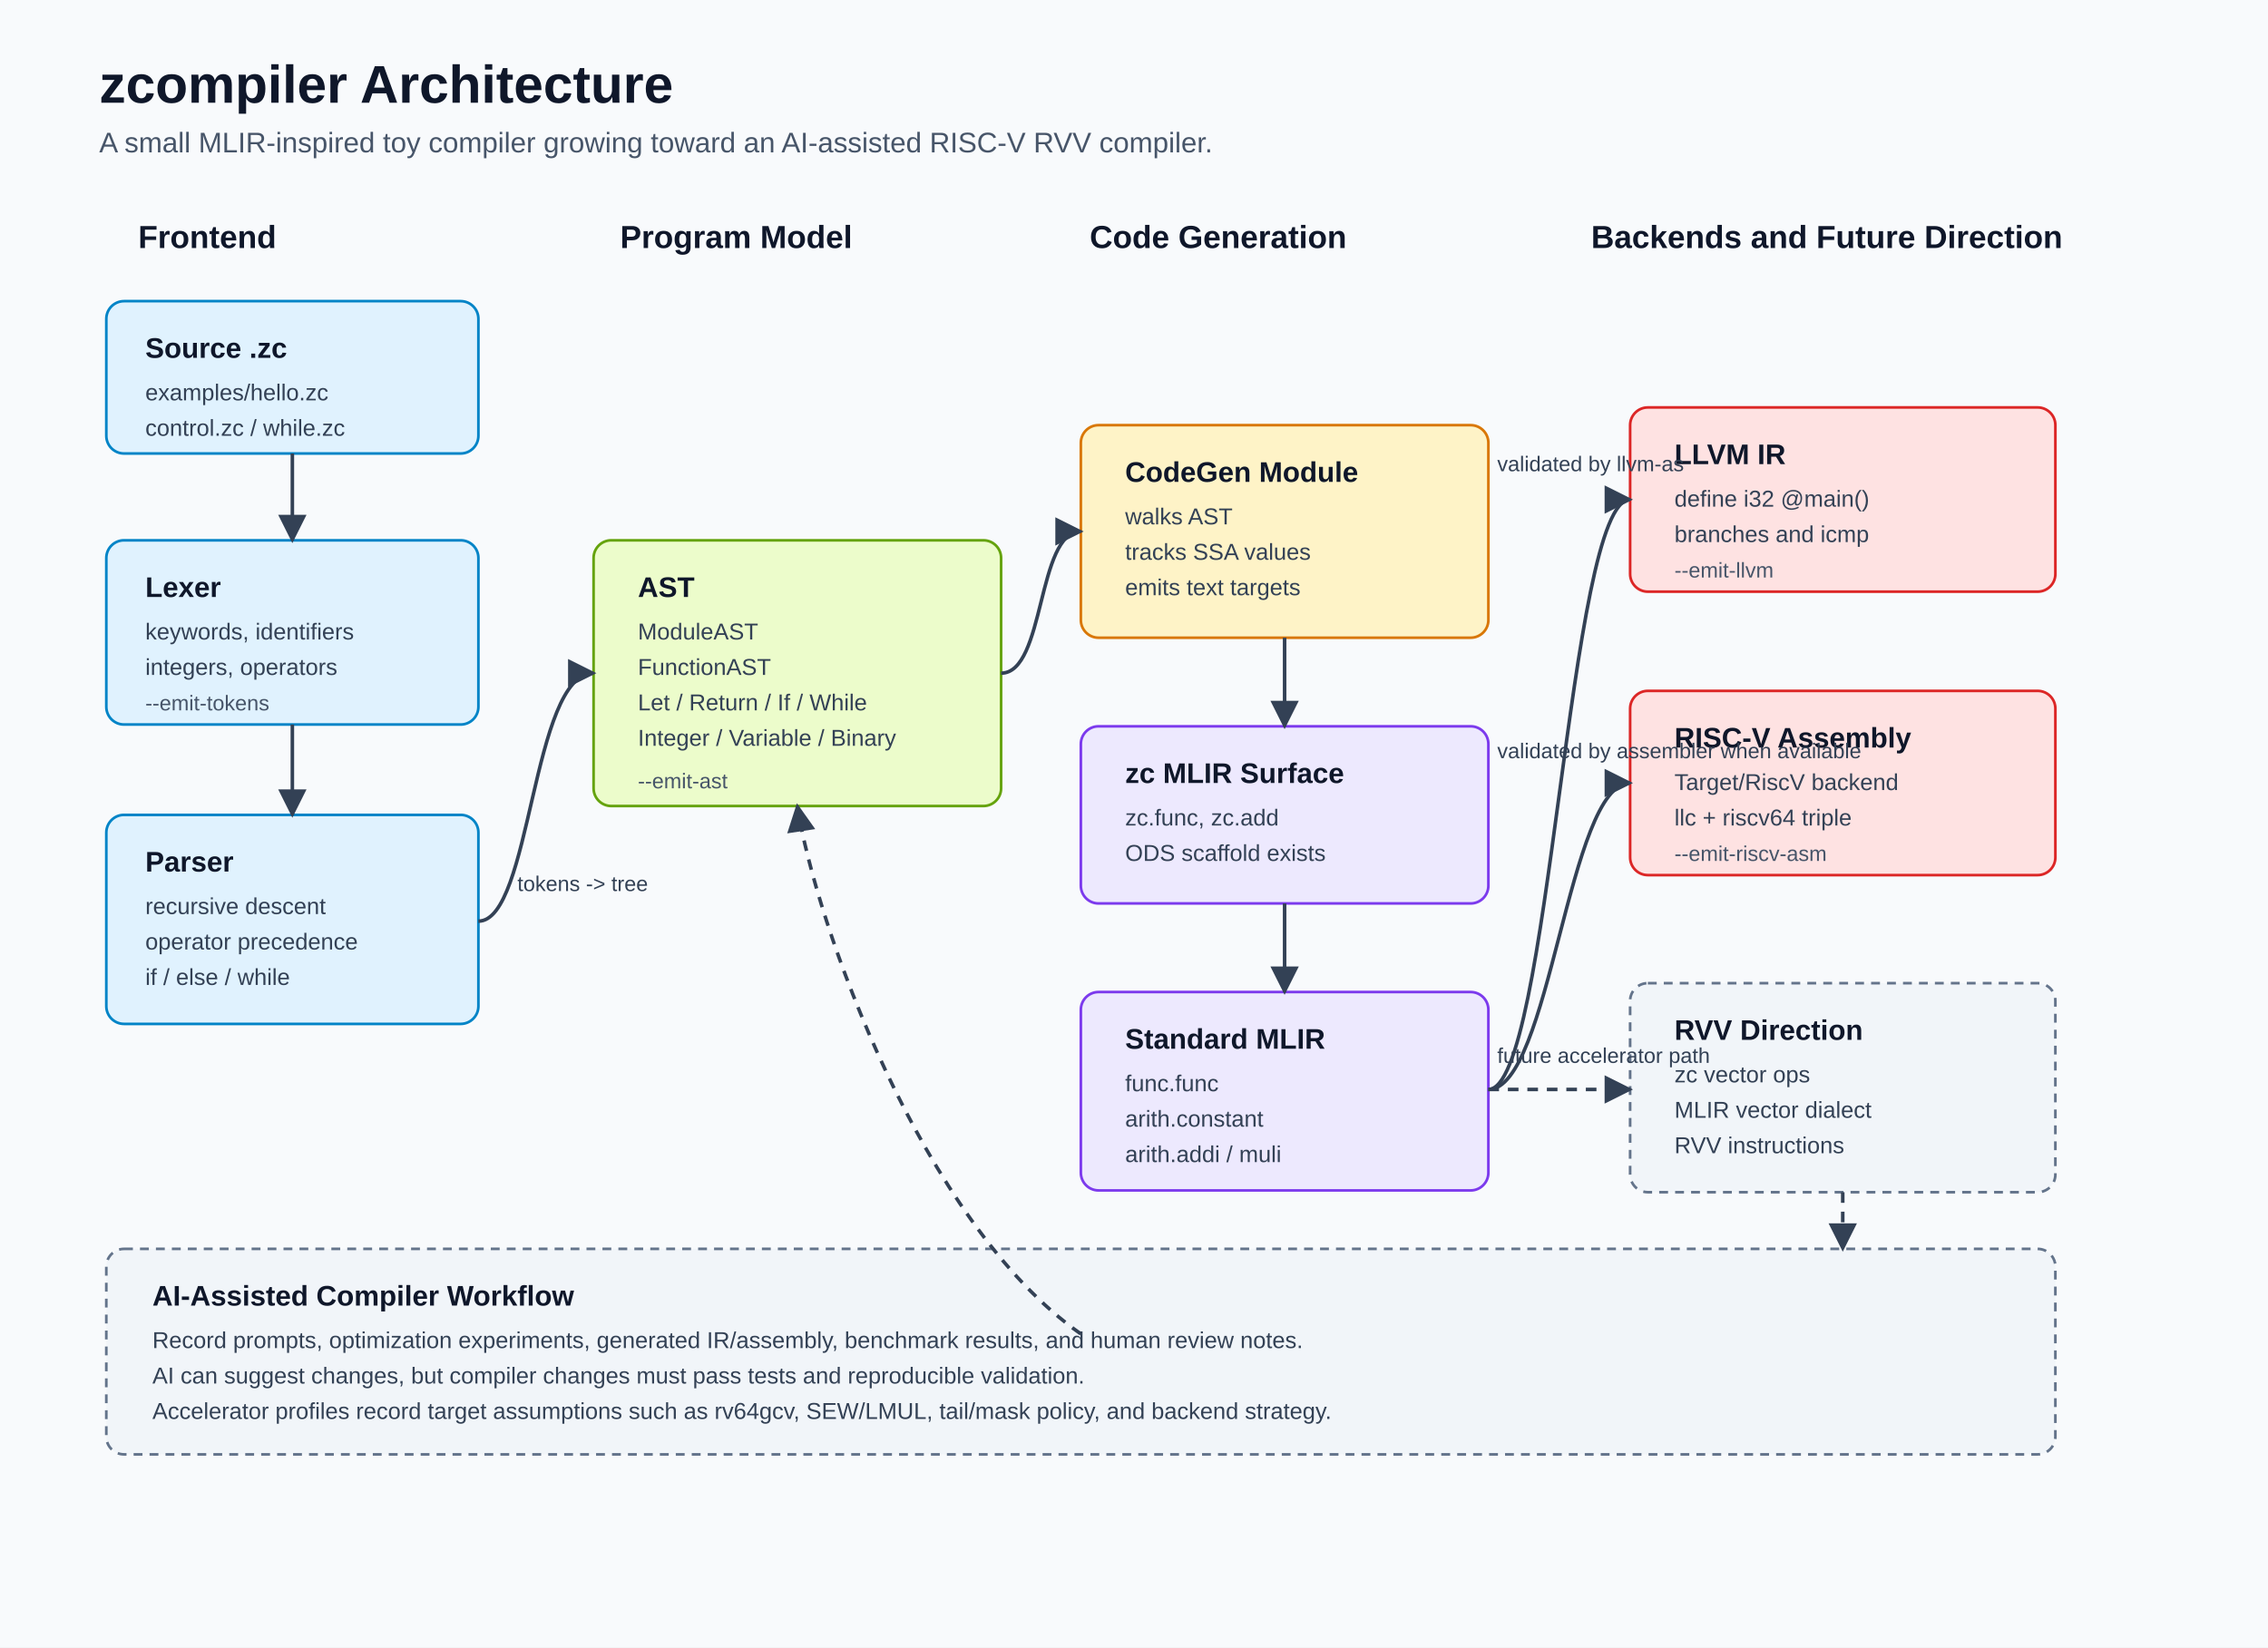
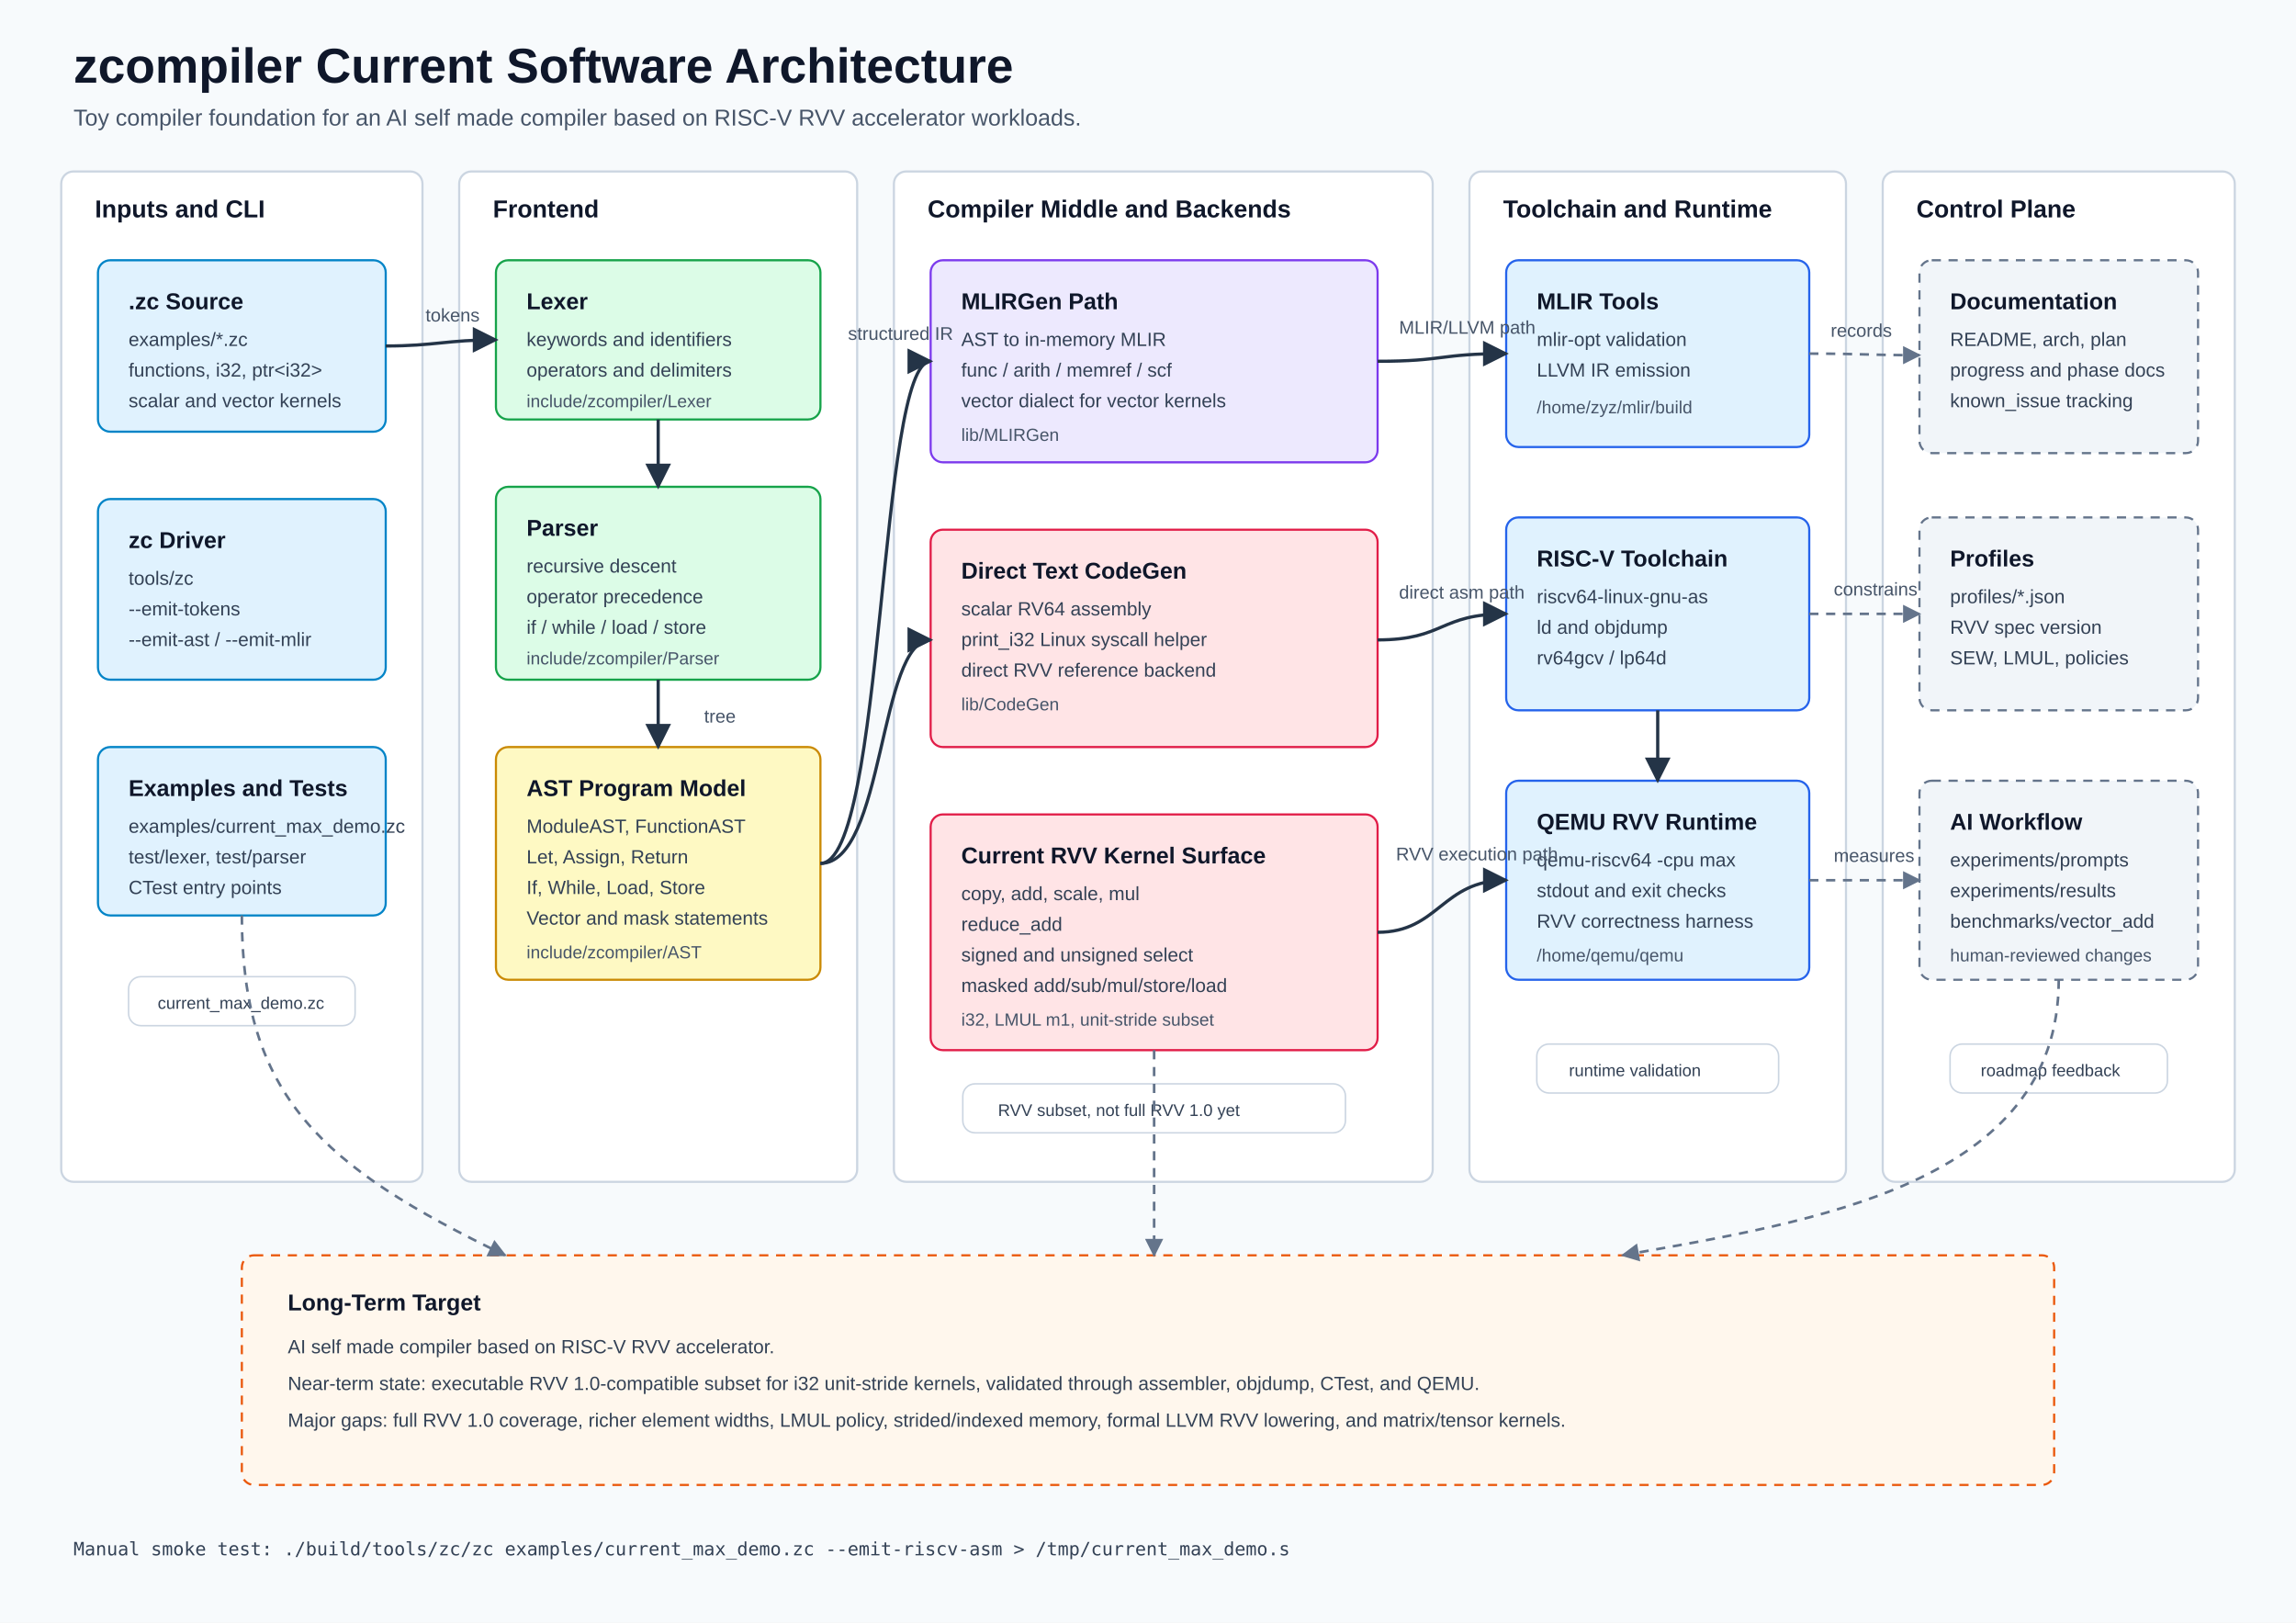
- <svg xmlns="http://www.w3.org/2000/svg" width="1280" height="930" viewBox="0 0 1280 930" role="img" aria-labelledby="title desc">
+ <svg xmlns="http://www.w3.org/2000/svg" width="1500" height="1060" viewBox="0 0 1500 1060" role="img" aria-labelledby="title desc">
  <defs>
    <marker id="arrow" viewBox="0 0 10 10" refX="9" refY="5" markerWidth="8" markerHeight="8" orient="auto-start-reverse">
-       <path d="M 0 0 L 10 5 L 0 10 z" fill="#334155" />
+       <path d="M 0 0 L 10 5 L 0 10 z" fill="#243447" />
+     </marker>
+     <marker id="softArrow" viewBox="0 0 10 10" refX="9" refY="5" markerWidth="7" markerHeight="7" orient="auto-start-reverse">
+       <path d="M 0 0 L 10 5 L 0 10 z" fill="#64748b" />
    </marker>
    <style>
-       .bg { fill: #f8fafc; }
-       .title { font: 700 30px Arial, sans-serif; fill: #0f172a; }
-       .subtitle { font: 16px Arial, sans-serif; fill: #475569; }
-       .lane-title { font: 700 18px Arial, sans-serif; fill: #0f172a; }
-       .box-title { font: 700 16px Arial, sans-serif; fill: #0f172a; }
-       .box-text { font: 13px Arial, sans-serif; fill: #334155; }
-       .small { font: 12px Arial, sans-serif; fill: #475569; }
-       .box { fill: #ffffff; stroke: #94a3b8; stroke-width: 1.5; rx: 10; }
-       .frontend { fill: #e0f2fe; stroke: #0284c7; }
-       .ast { fill: #ecfccb; stroke: #65a30d; }
-       .codegen { fill: #fef3c7; stroke: #d97706; }
+       .bg { fill: #f7fafc; }
+       .title { font: 700 32px Arial, Helvetica, sans-serif; fill: #0f172a; }
+       .subtitle { font: 15px Arial, Helvetica, sans-serif; fill: #475569; }
+       .lane { fill: #ffffff; stroke: #cbd5e1; stroke-width: 1.4; rx: 8; }
+       .laneHead { font: 700 16px Arial, Helvetica, sans-serif; fill: #0f172a; }
+       .box { fill: #ffffff; stroke: #94a3b8; stroke-width: 1.4; rx: 8; }
+       .source { fill: #e0f2fe; stroke: #0284c7; }
+       .front { fill: #dcfce7; stroke: #16a34a; }
+       .model { fill: #fef9c3; stroke: #ca8a04; }
      .mlir { fill: #ede9fe; stroke: #7c3aed; }
-       .target { fill: #fee2e2; stroke: #dc2626; }
-       .future { fill: #f1f5f9; stroke: #64748b; stroke-dasharray: 5 4; }
-       .line { stroke: #334155; stroke-width: 2; fill: none; marker-end: url(#arrow); }
-       .dash { stroke-dasharray: 6 5; }
-       .label { font: 12px Arial, sans-serif; fill: #334155; }
+       .backend { fill: #ffe4e6; stroke: #e11d48; }
+       .verify { fill: #e0f2fe; stroke: #2563eb; }
+       .control { fill: #f1f5f9; stroke: #64748b; stroke-dasharray: 6 5; }
+       .future { fill: #fff7ed; stroke: #ea580c; stroke-dasharray: 6 5; }
+       .boxTitle { font: 700 15px Arial, Helvetica, sans-serif; fill: #0f172a; }
+       .boxText { font: 12.5px Arial, Helvetica, sans-serif; fill: #334155; }
+       .small { font: 11.5px Arial, Helvetica, sans-serif; fill: #475569; }
+       .pill { fill: #ffffff; stroke: #cbd5e1; stroke-width: 1; rx: 8; }
+       .pillText { font: 11px Arial, Helvetica, sans-serif; fill: #334155; }
+       .arrow { stroke: #243447; stroke-width: 2.1; fill: none; marker-end: url(#arrow); }
+       .softArrow { stroke: #64748b; stroke-width: 1.7; fill: none; marker-end: url(#softArrow); stroke-dasharray: 6 5; }
+       .note { font: 12px Arial, Helvetica, sans-serif; fill: #475569; }
+       .mono { font: 12px Consolas, Menlo, monospace; fill: #334155; }
    </style>
  </defs>
-   <rect class="bg" x="0" y="0" width="1280" height="930" />
-   <text class="title" x="56" y="58">zcompiler Architecture</text>
-   <text class="subtitle" x="56" y="86">A small MLIR-inspired toy compiler growing toward an AI-assisted RISC-V RVV compiler.</text>
-   <text class="lane-title" x="78" y="140">Frontend</text>
-   <text class="lane-title" x="350" y="140">Program Model</text>
-   <text class="lane-title" x="615" y="140">Code Generation</text>
-   <text class="lane-title" x="898" y="140">Backends and Future Direction</text>
-   <rect class="box frontend" x="60" y="170" width="210" height="86" />
-   <text class="box-title" x="82" y="202">Source .zc</text>
-   <text class="box-text" x="82" y="226">examples/hello.zc</text>
-   <text class="box-text" x="82" y="246">control.zc / while.zc</text>
-   <rect class="box frontend" x="60" y="305" width="210" height="104" />
-   <text class="box-title" x="82" y="337">Lexer</text>
-   <text class="box-text" x="82" y="361">keywords, identifiers</text>
-   <text class="box-text" x="82" y="381">integers, operators</text>
-   <text class="small" x="82" y="401">--emit-tokens</text>
-   <rect class="box frontend" x="60" y="460" width="210" height="118" />
-   <text class="box-title" x="82" y="492">Parser</text>
-   <text class="box-text" x="82" y="516">recursive descent</text>
-   <text class="box-text" x="82" y="536">operator precedence</text>
-   <text class="box-text" x="82" y="556">if / else / while</text>
-   <rect class="box ast" x="335" y="305" width="230" height="150" />
-   <text class="box-title" x="360" y="337">AST</text>
-   <text class="box-text" x="360" y="361">ModuleAST</text>
-   <text class="box-text" x="360" y="381">FunctionAST</text>
-   <text class="box-text" x="360" y="401">Let / Return / If / While</text>
-   <text class="box-text" x="360" y="421">Integer / Variable / Binary</text>
-   <text class="small" x="360" y="445">--emit-ast</text>
-   <rect class="box codegen" x="610" y="240" width="230" height="120" />
-   <text class="box-title" x="635" y="272">CodeGen Module</text>
-   <text class="box-text" x="635" y="296">walks AST</text>
-   <text class="box-text" x="635" y="316">tracks SSA values</text>
-   <text class="box-text" x="635" y="336">emits text targets</text>
-   <rect class="box mlir" x="610" y="410" width="230" height="100" />
-   <text class="box-title" x="635" y="442">zc MLIR Surface</text>
-   <text class="box-text" x="635" y="466">zc.func, zc.add</text>
-   <text class="box-text" x="635" y="486">ODS scaffold exists</text>
-   <rect class="box mlir" x="610" y="560" width="230" height="112" />
-   <text class="box-title" x="635" y="592">Standard MLIR</text>
-   <text class="box-text" x="635" y="616">func.func</text>
-   <text class="box-text" x="635" y="636">arith.constant</text>
-   <text class="box-text" x="635" y="656">arith.addi / muli</text>
-   <rect class="box target" x="920" y="230" width="240" height="104" />
-   <text class="box-title" x="945" y="262">LLVM IR</text>
-   <text class="box-text" x="945" y="286">define i32 @main()</text>
-   <text class="box-text" x="945" y="306">branches and icmp</text>
-   <text class="small" x="945" y="326">--emit-llvm</text>
-   <rect class="box target" x="920" y="390" width="240" height="104" />
-   <text class="box-title" x="945" y="422">RISC-V Assembly</text>
-   <text class="box-text" x="945" y="446">Target/RiscV backend</text>
-   <text class="box-text" x="945" y="466">llc + riscv64 triple</text>
-   <text class="small" x="945" y="486">--emit-riscv-asm</text>
-   <rect class="box future" x="920" y="555" width="240" height="118" />
-   <text class="box-title" x="945" y="587">RVV Direction</text>
-   <text class="box-text" x="945" y="611">zc vector ops</text>
-   <text class="box-text" x="945" y="631">MLIR vector dialect</text>
-   <text class="box-text" x="945" y="651">RVV instructions</text>
-   <rect class="box future" x="60" y="705" width="1100" height="116" />
-   <text class="box-title" x="86" y="737">AI-Assisted Compiler Workflow</text>
-   <text class="box-text" x="86" y="761">Record prompts, optimization experiments, generated IR/assembly, benchmark results, and human review notes.</text>
-   <text class="box-text" x="86" y="781">AI can suggest changes, but compiler changes must pass tests and reproducible validation.</text>
-   <text class="box-text" x="86" y="801">Accelerator profiles record target assumptions such as rv64gcv, SEW/LMUL, tail/mask policy, and backend strategy.</text>
-   <path class="line" d="M 165 256 L 165 305" />
-   <path class="line" d="M 165 409 L 165 460" />
-   <path class="line" d="M 270 520 C 300 520, 300 380, 335 380" />
-   <path class="line" d="M 565 380 C 590 380, 585 300, 610 300" />
-   <path class="line" d="M 725 360 L 725 410" />
-   <path class="line" d="M 725 510 L 725 560" />
-   <path class="line" d="M 840 615 C 875 615, 885 282, 920 282" />
-   <path class="line" d="M 840 615 C 875 615, 885 442, 920 442" />
-   <path class="line dash" d="M 840 615 C 880 615, 885 615, 920 615" />
-   <path class="line dash" d="M 1040 673 L 1040 705" />
-   <path class="line dash" d="M 610 753 C 520 690, 460 520, 450 455" />
-   <text class="label" x="292" y="503">tokens -&gt; tree</text>
-   <text class="label" x="845" y="266">validated by llvm-as</text>
-   <text class="label" x="845" y="428">validated by assembler when available</text>
-   <text class="label" x="845" y="600">future accelerator path</text>
+   <rect class="bg" x="0" y="0" width="1500" height="1060" />
+   <text class="title" x="48" y="54">zcompiler Current Software Architecture</text>
+   <text class="subtitle" x="48" y="82">Toy compiler foundation for an AI self made compiler based on RISC-V RVV accelerator workloads.</text>
+   <rect class="lane" x="40" y="112" width="236" height="660" />
+   <text class="laneHead" x="62" y="142">Inputs and CLI</text>
+   <rect class="box source" x="64" y="170" width="188" height="112" />
+   <text class="boxTitle" x="84" y="202">.zc Source</text>
+   <text class="boxText" x="84" y="226">examples/*.zc</text>
+   <text class="boxText" x="84" y="246">functions, i32, ptr&lt;i32&gt;</text>
+   <text class="boxText" x="84" y="266">scalar and vector kernels</text>
+   <rect class="box source" x="64" y="326" width="188" height="118" />
+   <text class="boxTitle" x="84" y="358">zc Driver</text>
+   <text class="boxText" x="84" y="382">tools/zc</text>
+   <text class="boxText" x="84" y="402">--emit-tokens</text>
+   <text class="boxText" x="84" y="422">--emit-ast / --emit-mlir</text>
+   <rect class="box source" x="64" y="488" width="188" height="110" />
+   <text class="boxTitle" x="84" y="520">Examples and Tests</text>
+   <text class="boxText" x="84" y="544">examples/current_max_demo.zc</text>
+   <text class="boxText" x="84" y="564">test/lexer, test/parser</text>
+   <text class="boxText" x="84" y="584">CTest entry points</text>
+   <rect class="lane" x="300" y="112" width="260" height="660" />
+   <text class="laneHead" x="322" y="142">Frontend</text>
+   <rect class="box front" x="324" y="170" width="212" height="104" />
+   <text class="boxTitle" x="344" y="202">Lexer</text>
+   <text class="boxText" x="344" y="226">keywords and identifiers</text>
+   <text class="boxText" x="344" y="246">operators and delimiters</text>
+   <text class="small" x="344" y="266">include/zcompiler/Lexer</text>
+   <rect class="box front" x="324" y="318" width="212" height="126" />
+   <text class="boxTitle" x="344" y="350">Parser</text>
+   <text class="boxText" x="344" y="374">recursive descent</text>
+   <text class="boxText" x="344" y="394">operator precedence</text>
+   <text class="boxText" x="344" y="414">if / while / load / store</text>
+   <text class="small" x="344" y="434">include/zcompiler/Parser</text>
+   <rect class="box model" x="324" y="488" width="212" height="152" />
+   <text class="boxTitle" x="344" y="520">AST Program Model</text>
+   <text class="boxText" x="344" y="544">ModuleAST, FunctionAST</text>
+   <text class="boxText" x="344" y="564">Let, Assign, Return</text>
+   <text class="boxText" x="344" y="584">If, While, Load, Store</text>
+   <text class="boxText" x="344" y="604">Vector and mask statements</text>
+   <text class="small" x="344" y="626">include/zcompiler/AST</text>
+   <rect class="lane" x="584" y="112" width="352" height="660" />
+   <text class="laneHead" x="606" y="142">Compiler Middle and Backends</text>
+   <rect class="box mlir" x="608" y="170" width="292" height="132" />
+   <text class="boxTitle" x="628" y="202">MLIRGen Path</text>
+   <text class="boxText" x="628" y="226">AST to in-memory MLIR</text>
+   <text class="boxText" x="628" y="246">func / arith / memref / scf</text>
+   <text class="boxText" x="628" y="266">vector dialect for vector kernels</text>
+   <text class="small" x="628" y="288">lib/MLIRGen</text>
+   <rect class="box backend" x="608" y="346" width="292" height="142" />
+   <text class="boxTitle" x="628" y="378">Direct Text CodeGen</text>
+   <text class="boxText" x="628" y="402">scalar RV64 assembly</text>
+   <text class="boxText" x="628" y="422">print_i32 Linux syscall helper</text>
+   <text class="boxText" x="628" y="442">direct RVV reference backend</text>
+   <text class="small" x="628" y="464">lib/CodeGen</text>
+   <rect class="box backend" x="608" y="532" width="292" height="154" />
+   <text class="boxTitle" x="628" y="564">Current RVV Kernel Surface</text>
+   <text class="boxText" x="628" y="588">copy, add, scale, mul</text>
+   <text class="boxText" x="628" y="608">reduce_add</text>
+   <text class="boxText" x="628" y="628">signed and unsigned select</text>
+   <text class="boxText" x="628" y="648">masked add/sub/mul/store/load</text>
+   <text class="small" x="628" y="670">i32, LMUL m1, unit-stride subset</text>
+   <rect class="lane" x="960" y="112" width="246" height="660" />
+   <text class="laneHead" x="982" y="142">Toolchain and Runtime</text>
+   <rect class="box verify" x="984" y="170" width="198" height="122" />
+   <text class="boxTitle" x="1004" y="202">MLIR Tools</text>
+   <text class="boxText" x="1004" y="226">mlir-opt validation</text>
+   <text class="boxText" x="1004" y="246">LLVM IR emission</text>
+   <text class="small" x="1004" y="270">/home/zyz/mlir/build</text>
+   <rect class="box verify" x="984" y="338" width="198" height="126" />
+   <text class="boxTitle" x="1004" y="370">RISC-V Toolchain</text>
+   <text class="boxText" x="1004" y="394">riscv64-linux-gnu-as</text>
+   <text class="boxText" x="1004" y="414">ld and objdump</text>
+   <text class="boxText" x="1004" y="434">rv64gcv / lp64d</text>
+   <rect class="box verify" x="984" y="510" width="198" height="130" />
+   <text class="boxTitle" x="1004" y="542">QEMU RVV Runtime</text>
+   <text class="boxText" x="1004" y="566">qemu-riscv64 -cpu max</text>
+   <text class="boxText" x="1004" y="586">stdout and exit checks</text>
+   <text class="boxText" x="1004" y="606">RVV correctness harness</text>
+   <text class="small" x="1004" y="628">/home/qemu/qemu</text>
+   <rect class="lane" x="1230" y="112" width="230" height="660" />
+   <text class="laneHead" x="1252" y="142">Control Plane</text>
+   <rect class="box control" x="1254" y="170" width="182" height="126" />
+   <text class="boxTitle" x="1274" y="202">Documentation</text>
+   <text class="boxText" x="1274" y="226">README, arch, plan</text>
+   <text class="boxText" x="1274" y="246">progress and phase docs</text>
+   <text class="boxText" x="1274" y="266">known_issue tracking</text>
+   <rect class="box control" x="1254" y="338" width="182" height="126" />
+   <text class="boxTitle" x="1274" y="370">Profiles</text>
+   <text class="boxText" x="1274" y="394">profiles/*.json</text>
+   <text class="boxText" x="1274" y="414">RVV spec version</text>
+   <text class="boxText" x="1274" y="434">SEW, LMUL, policies</text>
+   <rect class="box control" x="1254" y="510" width="182" height="130" />
+   <text class="boxTitle" x="1274" y="542">AI Workflow</text>
+   <text class="boxText" x="1274" y="566">experiments/prompts</text>
+   <text class="boxText" x="1274" y="586">experiments/results</text>
+   <text class="boxText" x="1274" y="606">benchmarks/vector_add</text>
+   <text class="small" x="1274" y="628">human-reviewed changes</text>
+   <rect class="box future" x="158" y="820" width="1184" height="150" />
+   <text class="boxTitle" x="188" y="856">Long-Term Target</text>
+   <text class="boxText" x="188" y="884">AI self made compiler based on RISC-V RVV accelerator.</text>
+   <text class="boxText" x="188" y="908">Near-term state: executable RVV 1.0-compatible subset for i32 unit-stride kernels, validated through assembler, objdump, CTest, and QEMU.</text>
+   <text class="boxText" x="188" y="932">Major gaps: full RVV 1.0 coverage, richer element widths, LMUL policy, strided/indexed memory, formal LLVM RVV lowering, and matrix/tensor kernels.</text>
+   <rect class="pill" x="84" y="638" width="148" height="32" />
+   <text class="pillText" x="103" y="659">current_max_demo.zc</text>
+   <rect class="pill" x="629" y="708" width="250" height="32" />
+   <text class="pillText" x="652" y="729">RVV subset, not full RVV 1.0 yet</text>
+   <rect class="pill" x="1004" y="682" width="158" height="32" />
+   <text class="pillText" x="1025" y="703">runtime validation</text>
+   <rect class="pill" x="1274" y="682" width="142" height="32" />
+   <text class="pillText" x="1294" y="703">roadmap feedback</text>
+   <path class="arrow" d="M 252 226 C 284 226, 292 222, 324 222" />
+   <path class="arrow" d="M 430 274 L 430 318" />
+   <path class="arrow" d="M 430 444 L 430 488" />
+   <path class="arrow" d="M 536 564 C 578 564, 574 236, 608 236" />
+   <path class="arrow" d="M 536 564 C 578 564, 574 418, 608 418" />
+   <path class="arrow" d="M 900 236 C 944 236, 940 231, 984 231" />
+   <path class="arrow" d="M 900 418 C 944 418, 940 401, 984 401" />
+   <path class="arrow" d="M 900 609 C 940 609, 942 575, 984 575" />
+   <path class="arrow" d="M 1083 464 L 1083 510" />
+   <path class="softArrow" d="M 1182 231 C 1218 231, 1218 232, 1254 232" />
+   <path class="softArrow" d="M 1182 401 C 1218 401, 1218 401, 1254 401" />
+   <path class="softArrow" d="M 1182 575 C 1218 575, 1218 575, 1254 575" />
+   <path class="softArrow" d="M 1345 640 C 1345 774, 1184 798, 1060 820" />
+   <path class="softArrow" d="M 754 686 C 754 752, 754 780, 754 820" />
+   <path class="softArrow" d="M 158 598 C 158 716, 210 762, 330 820" />
+   <text class="note" x="278" y="210">tokens</text>
+   <text class="note" x="460" y="472">tree</text>
+   <text class="note" x="554" y="222">structured IR</text>
+   <text class="note" x="914" y="218">MLIR/LLVM path</text>
+   <text class="note" x="914" y="391">direct asm path</text>
+   <text class="note" x="912" y="562">RVV execution path</text>
+   <text class="note" x="1196" y="220">records</text>
+   <text class="note" x="1198" y="389">constrains</text>
+   <text class="note" x="1198" y="563">measures</text>
+   <text class="mono" x="48" y="1016">Manual smoke test: ./build/tools/zc/zc examples/current_max_demo.zc --emit-riscv-asm &gt; /tmp/current_max_demo.s</text>
</svg>
